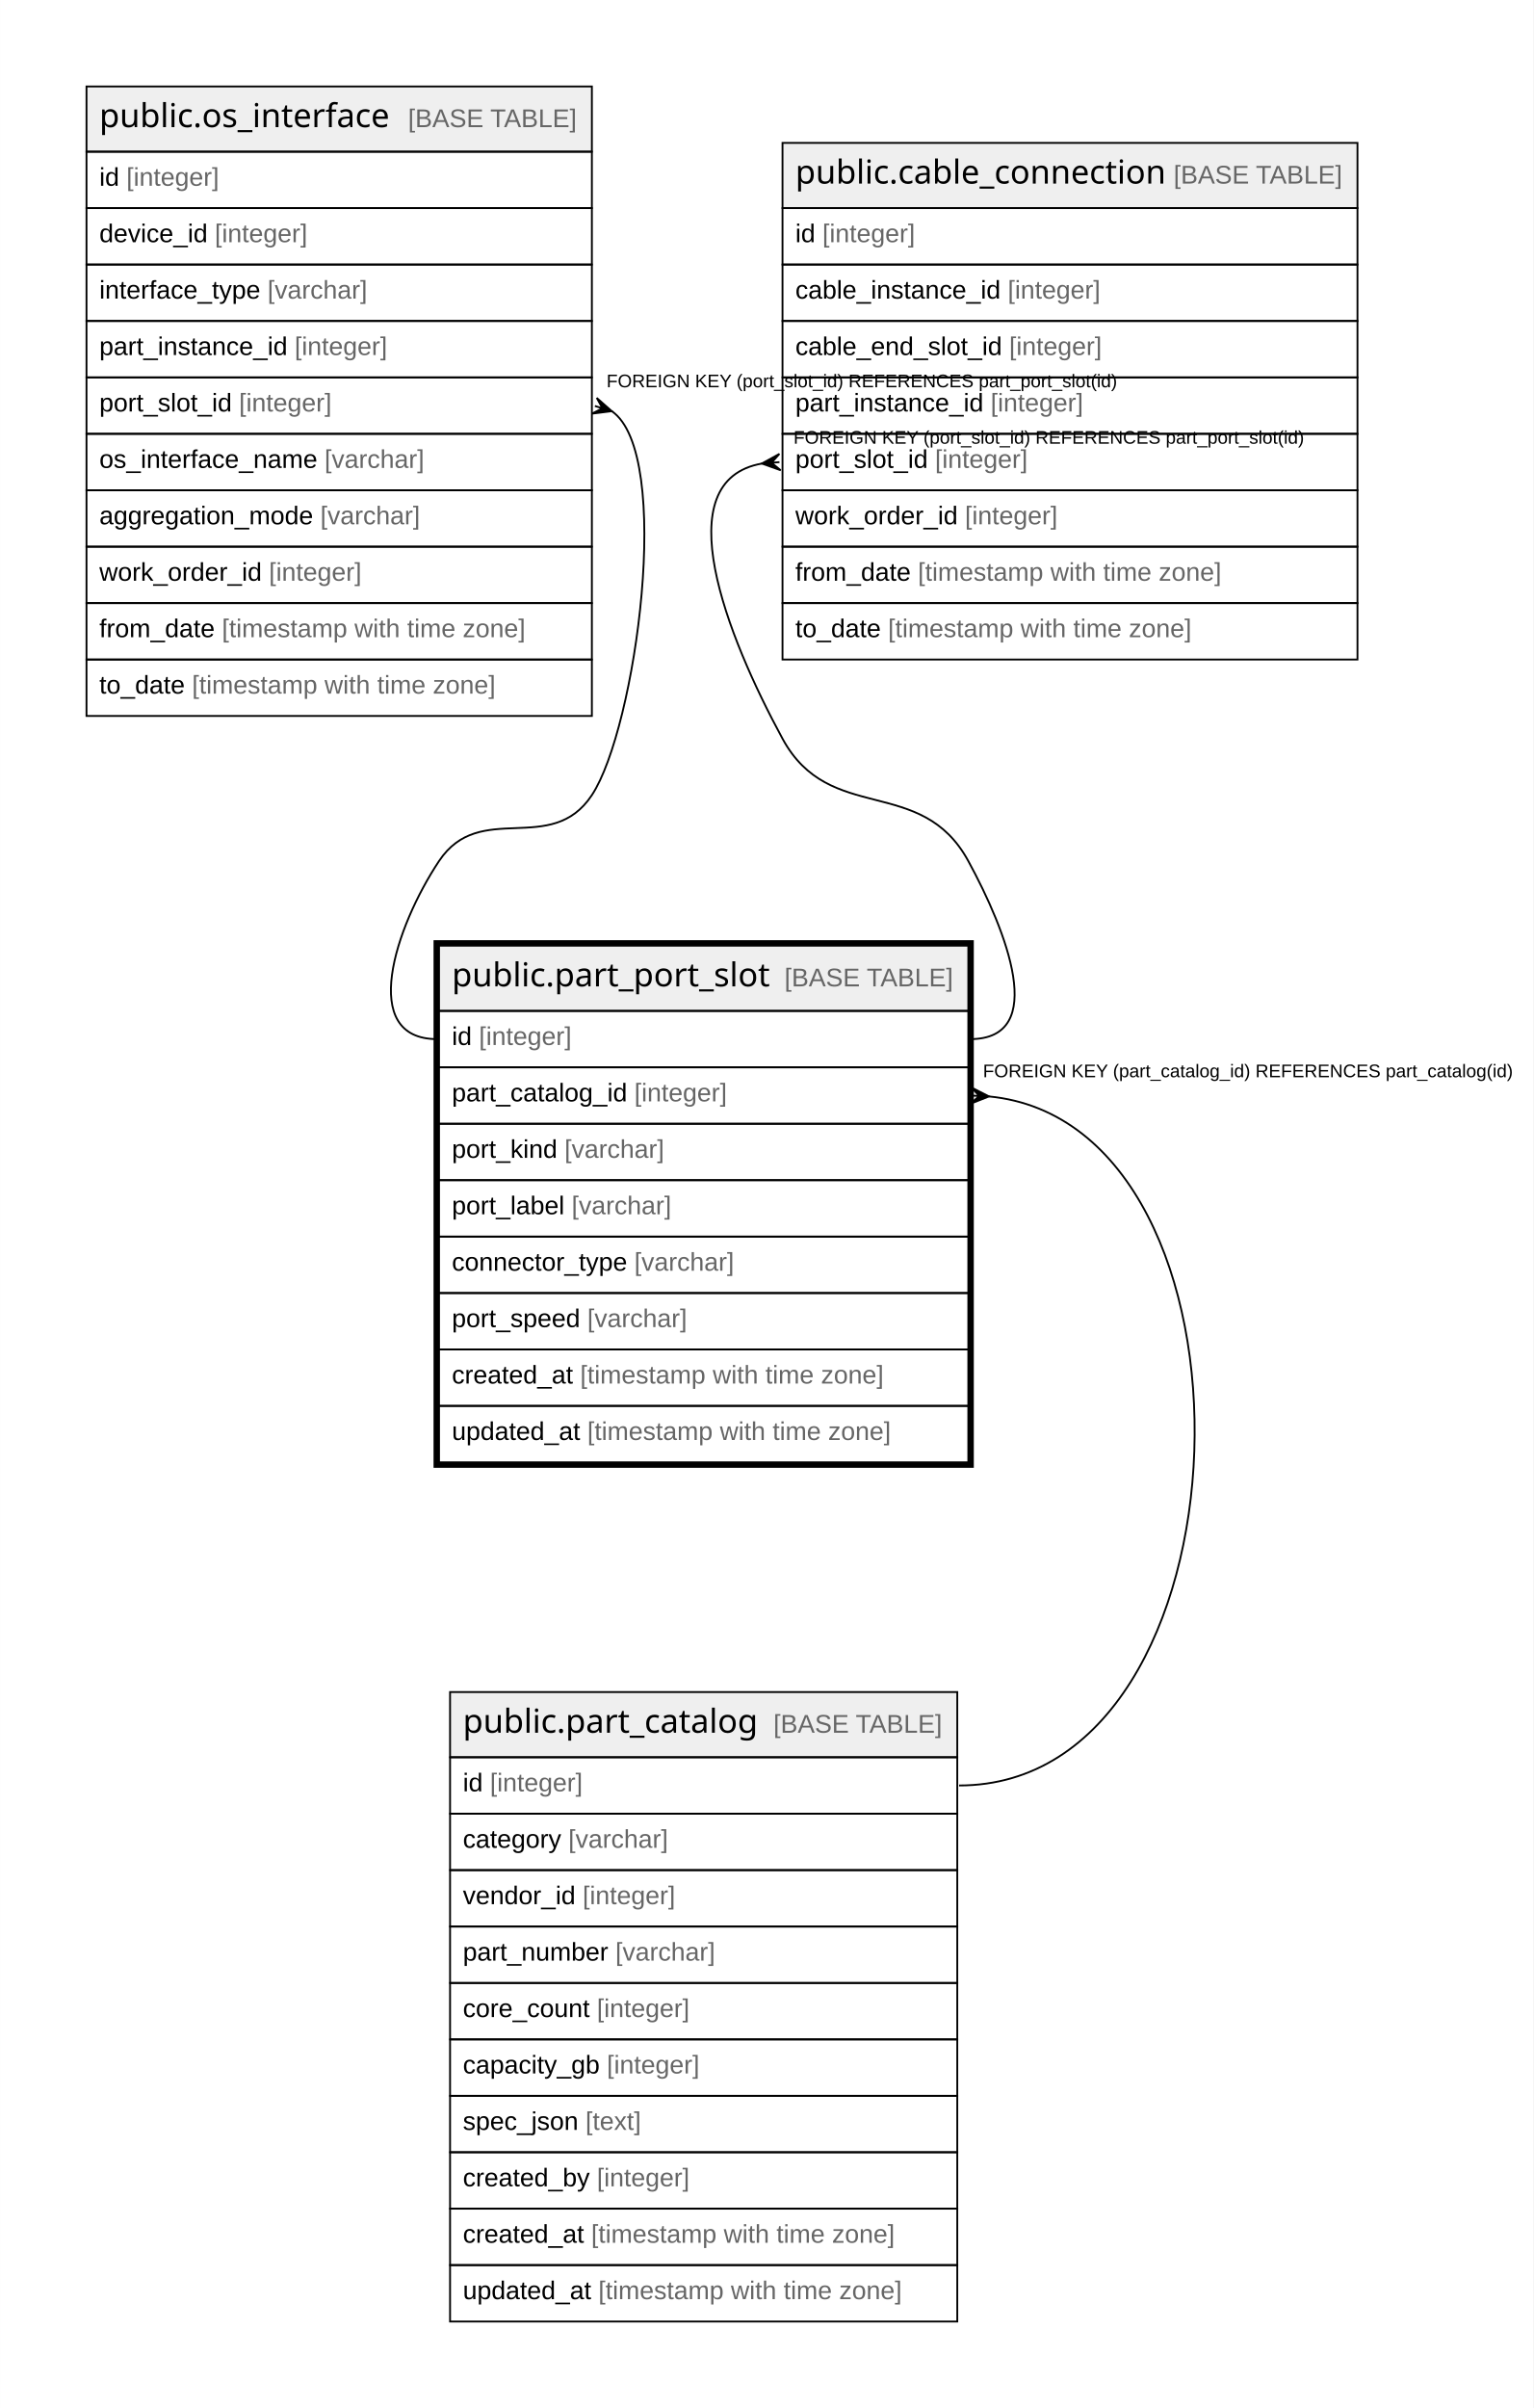
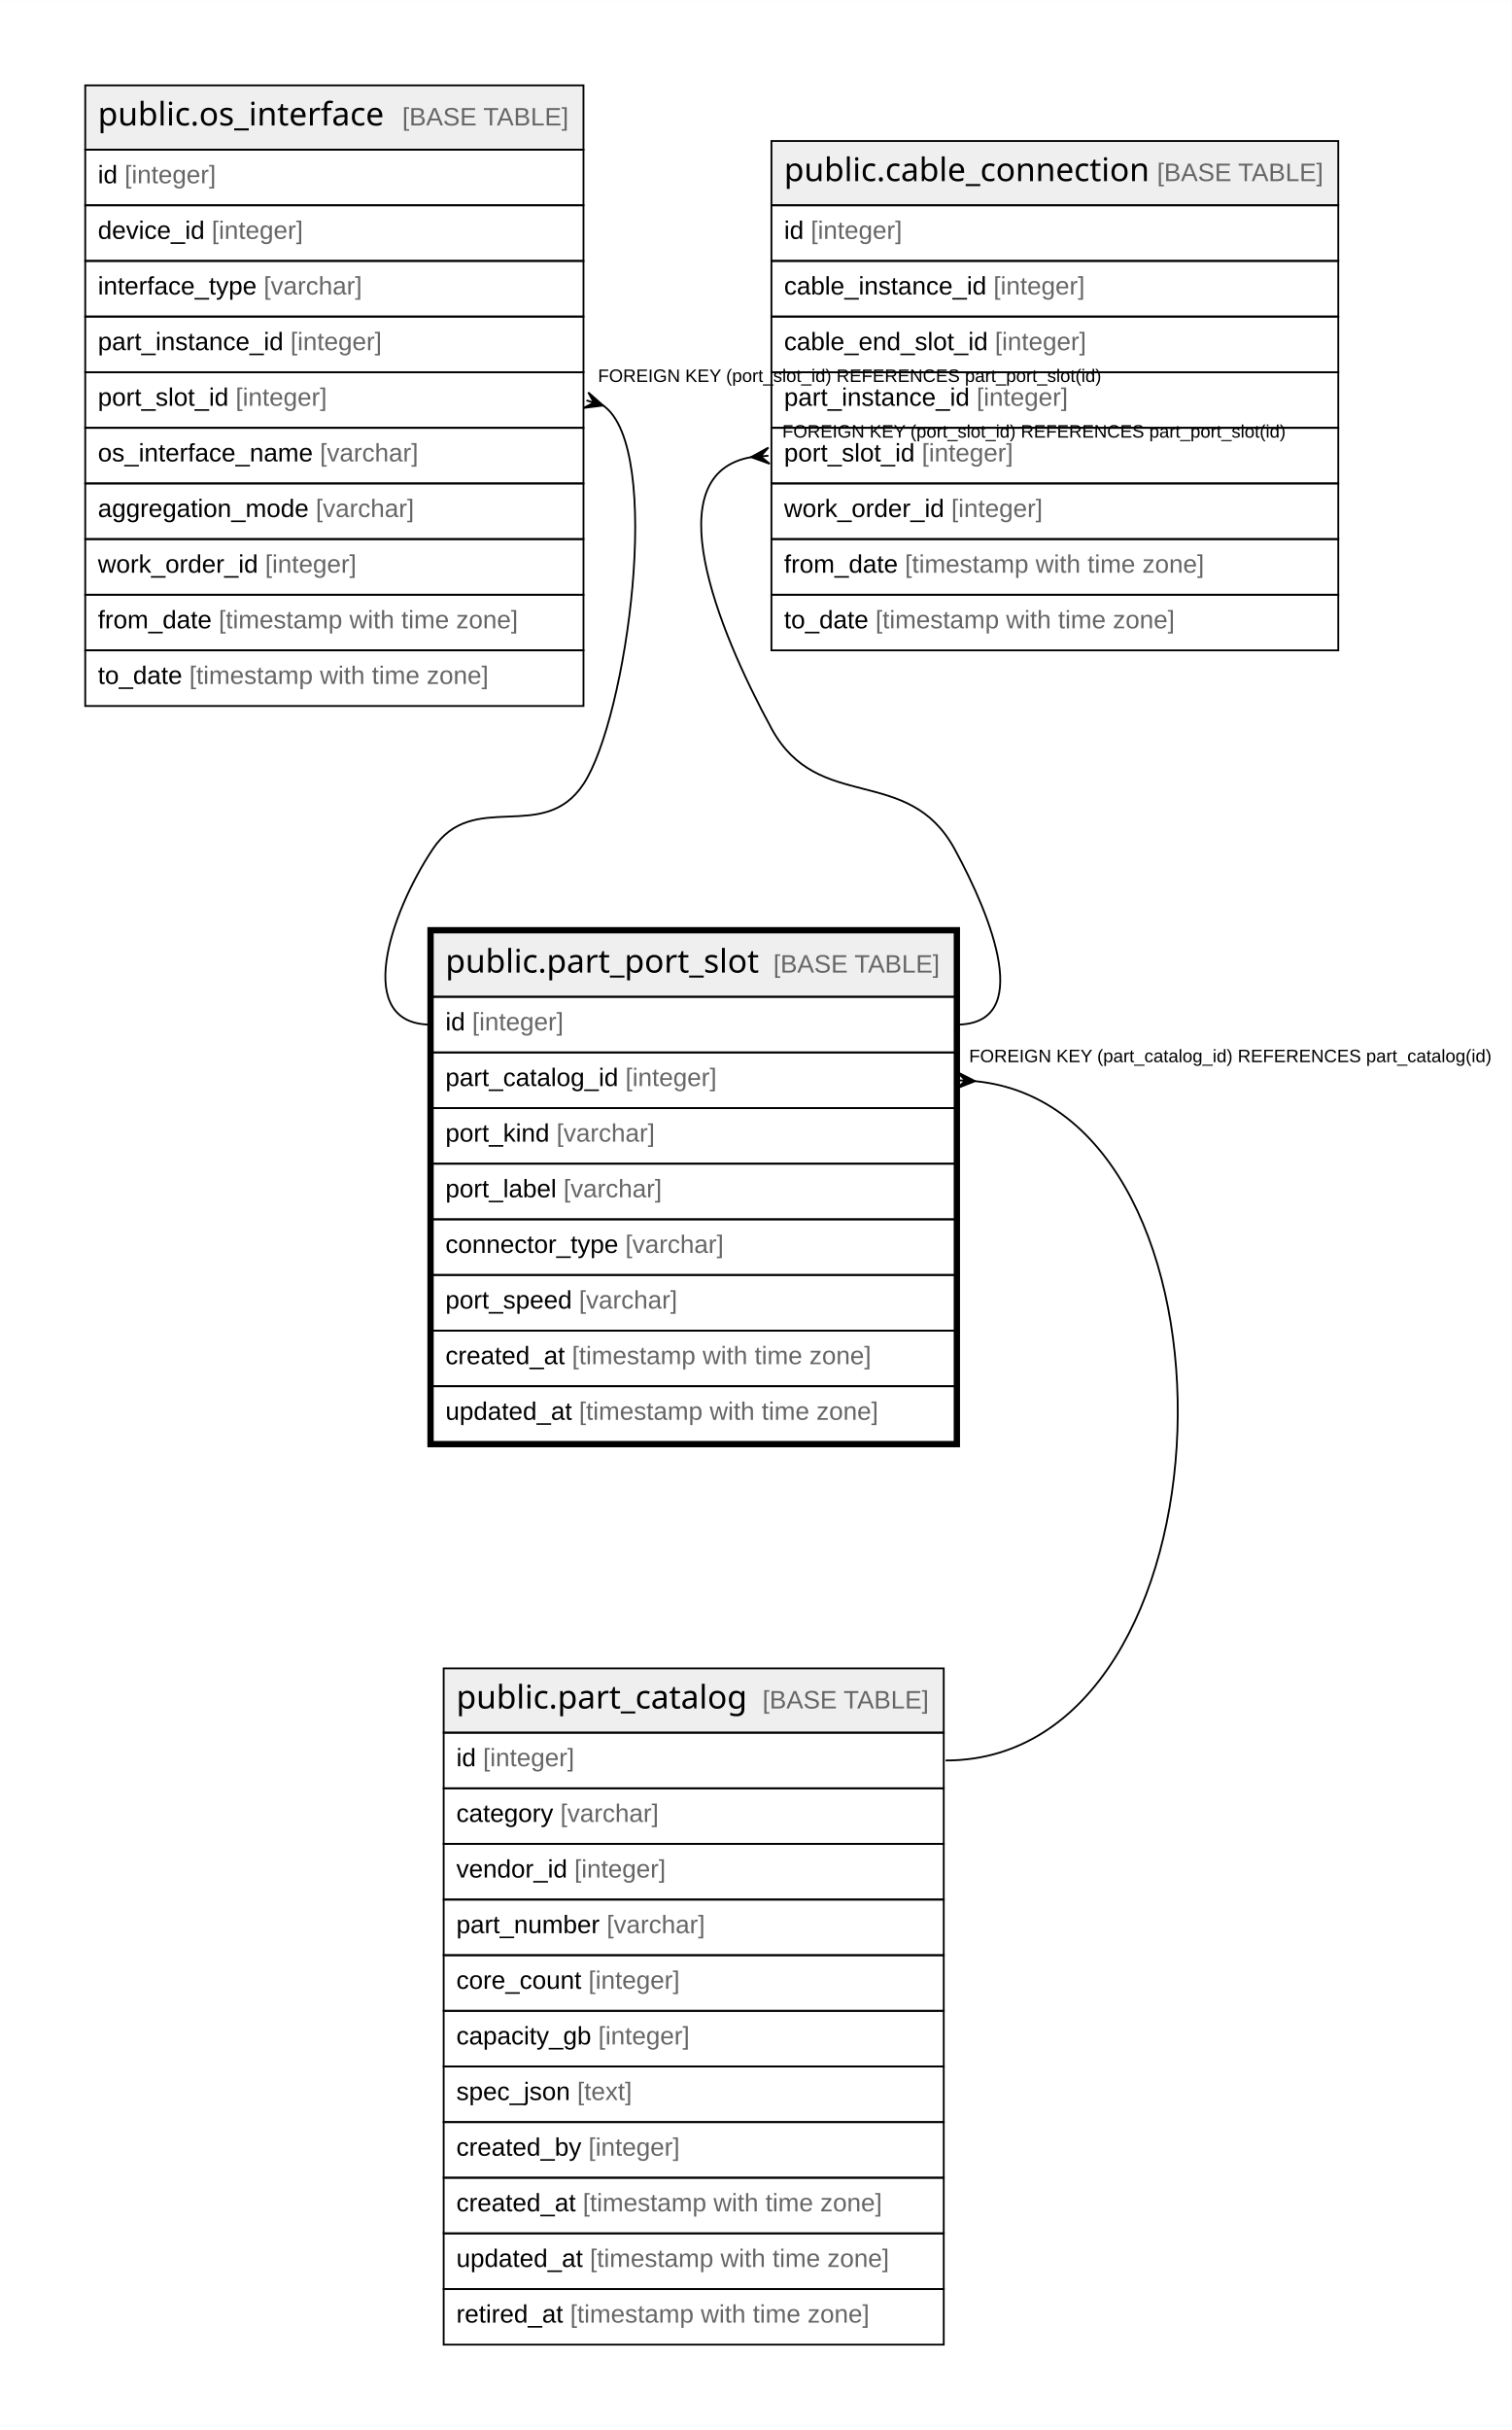
- <svg xmlns="http://www.w3.org/2000/svg" width="837pt" height="1314pt" viewBox="0.00 0.00 837.20 1314.40">
-   <g id="graph0" class="graph" transform="scale(1 1) rotate(0) translate(4 1310.4)">
-     <polygon fill="white" stroke="none" points="-4,4 -4,-1310.4 833.2,-1310.4 833.2,4 -4,4" />
+ <svg xmlns="http://www.w3.org/2000/svg" width="837pt" height="1345pt" viewBox="0.00 0.00 837.20 1345.20">
+   <g id="graph0" class="graph" transform="scale(1 1) rotate(0) translate(4 1341.2)">
+     <polygon fill="white" stroke="none" points="-4,4 -4,-1341.2 833.2,-1341.2 833.2,4 -4,4" />
    <g id="node1" class="node">
-       <polygon fill="#efefef" stroke="none" points="235.68,-758.6 235.68,-794.2 524.65,-794.2 524.65,-758.6 235.68,-758.6" />
-       <polygon fill="none" stroke="black" points="235.68,-758.6 235.68,-794.2 524.65,-794.2 524.65,-758.6 235.68,-758.6" />
-       <text text-anchor="start" x="242.68" y="-772" font-family="Arial Bold" font-size="18.00">public.part_port_slot</text>
-       <text text-anchor="start" x="393.16" y="-772" font-family="Arial" font-size="14.00">    </text>
-       <text text-anchor="start" x="424.28" y="-772" font-family="Arial" font-size="14.00" fill="#666666">[BASE TABLE]</text>
+       <polygon fill="#efefef" stroke="none" points="235.68,-789.4 235.68,-825 524.65,-825 524.65,-789.4 235.68,-789.4" />
+       <polygon fill="none" stroke="black" points="235.68,-789.4 235.68,-825 524.65,-825 524.65,-789.4 235.68,-789.4" />
+       <text text-anchor="start" x="242.68" y="-802.8" font-family="Arial Bold" font-size="18.00">public.part_port_slot</text>
+       <text text-anchor="start" x="393.16" y="-802.8" font-family="Arial" font-size="14.00">    </text>
+       <text text-anchor="start" x="424.28" y="-802.8" font-family="Arial" font-size="14.00" fill="#666666">[BASE TABLE]</text>
+       <polygon fill="none" stroke="black" points="235.68,-758.6 235.68,-789.4 524.65,-789.4 524.65,-758.6 235.68,-758.6" />
+       <text text-anchor="start" x="242.68" y="-770.8" font-family="Arial" font-size="14.00">id </text>
+       <text text-anchor="start" x="257.47" y="-770.8" font-family="Arial" font-size="14.00" fill="#666666">[integer]</text>
      <polygon fill="none" stroke="black" points="235.68,-727.8 235.68,-758.6 524.65,-758.6 524.65,-727.8 235.68,-727.8" />
-       <text text-anchor="start" x="242.68" y="-740" font-family="Arial" font-size="14.00">id </text>
-       <text text-anchor="start" x="257.47" y="-740" font-family="Arial" font-size="14.00" fill="#666666">[integer]</text>
+       <text text-anchor="start" x="242.68" y="-740" font-family="Arial" font-size="14.00">part_catalog_id </text>
+       <text text-anchor="start" x="342.31" y="-740" font-family="Arial" font-size="14.00" fill="#666666">[integer]</text>
      <polygon fill="none" stroke="black" points="235.68,-697 235.68,-727.8 524.65,-727.8 524.65,-697 235.68,-697" />
-       <text text-anchor="start" x="242.68" y="-709.2" font-family="Arial" font-size="14.00">part_catalog_id </text>
-       <text text-anchor="start" x="342.31" y="-709.2" font-family="Arial" font-size="14.00" fill="#666666">[integer]</text>
+       <text text-anchor="start" x="242.68" y="-709.2" font-family="Arial" font-size="14.00">port_kind </text>
+       <text text-anchor="start" x="304.17" y="-709.2" font-family="Arial" font-size="14.00" fill="#666666">[varchar]</text>
      <polygon fill="none" stroke="black" points="235.68,-666.2 235.68,-697 524.65,-697 524.65,-666.2 235.68,-666.2" />
-       <text text-anchor="start" x="242.68" y="-678.4" font-family="Arial" font-size="14.00">port_kind </text>
-       <text text-anchor="start" x="304.17" y="-678.4" font-family="Arial" font-size="14.00" fill="#666666">[varchar]</text>
+       <text text-anchor="start" x="242.68" y="-678.4" font-family="Arial" font-size="14.00">port_label </text>
+       <text text-anchor="start" x="308.06" y="-678.4" font-family="Arial" font-size="14.00" fill="#666666">[varchar]</text>
      <polygon fill="none" stroke="black" points="235.68,-635.4 235.68,-666.2 524.65,-666.2 524.65,-635.4 235.68,-635.4" />
-       <text text-anchor="start" x="242.68" y="-647.6" font-family="Arial" font-size="14.00">port_label </text>
-       <text text-anchor="start" x="308.06" y="-647.6" font-family="Arial" font-size="14.00" fill="#666666">[varchar]</text>
+       <text text-anchor="start" x="242.68" y="-647.6" font-family="Arial" font-size="14.00">connector_type </text>
+       <text text-anchor="start" x="342.3" y="-647.6" font-family="Arial" font-size="14.00" fill="#666666">[varchar]</text>
      <polygon fill="none" stroke="black" points="235.68,-604.6 235.68,-635.4 524.65,-635.4 524.65,-604.6 235.68,-604.6" />
-       <text text-anchor="start" x="242.68" y="-616.8" font-family="Arial" font-size="14.00">connector_type </text>
-       <text text-anchor="start" x="342.3" y="-616.8" font-family="Arial" font-size="14.00" fill="#666666">[varchar]</text>
+       <text text-anchor="start" x="242.68" y="-616.8" font-family="Arial" font-size="14.00">port_speed </text>
+       <text text-anchor="start" x="316.63" y="-616.8" font-family="Arial" font-size="14.00" fill="#666666">[varchar]</text>
      <polygon fill="none" stroke="black" points="235.68,-573.8 235.68,-604.6 524.65,-604.6 524.65,-573.8 235.68,-573.8" />
-       <text text-anchor="start" x="242.68" y="-586" font-family="Arial" font-size="14.00">port_speed </text>
-       <text text-anchor="start" x="316.63" y="-586" font-family="Arial" font-size="14.00" fill="#666666">[varchar]</text>
+       <text text-anchor="start" x="242.68" y="-586" font-family="Arial" font-size="14.00">created_at </text>
+       <text text-anchor="start" x="312.73" y="-586" font-family="Arial" font-size="14.00" fill="#666666">[timestamp with time zone]</text>
      <polygon fill="none" stroke="black" points="235.68,-543 235.68,-573.8 524.65,-573.8 524.65,-543 235.68,-543" />
-       <text text-anchor="start" x="242.68" y="-555.2" font-family="Arial" font-size="14.00">created_at </text>
-       <text text-anchor="start" x="312.73" y="-555.2" font-family="Arial" font-size="14.00" fill="#666666">[timestamp with time zone]</text>
-       <polygon fill="none" stroke="black" points="235.68,-512.2 235.68,-543 524.65,-543 524.65,-512.2 235.68,-512.2" />
-       <text text-anchor="start" x="242.68" y="-524.4" font-family="Arial" font-size="14.00">updated_at </text>
-       <text text-anchor="start" x="316.64" y="-524.4" font-family="Arial" font-size="14.00" fill="#666666">[timestamp with time zone]</text>
-       <polygon fill="none" stroke="black" stroke-width="3" points="234.18,-510.7 234.18,-795.7 526.15,-795.7 526.15,-510.7 234.18,-510.7" />
+       <text text-anchor="start" x="242.68" y="-555.2" font-family="Arial" font-size="14.00">updated_at </text>
+       <text text-anchor="start" x="316.64" y="-555.2" font-family="Arial" font-size="14.00" fill="#666666">[timestamp with time zone]</text>
+       <polygon fill="none" stroke="black" stroke-width="3" points="234.18,-541.5 234.18,-826.5 526.15,-826.5 526.15,-541.5 234.18,-541.5" />
    </g>
    <g id="node4" class="node">
-       <polygon fill="#efefef" stroke="none" points="241.7,-351.2 241.7,-386.8 518.63,-386.8 518.63,-351.2 241.7,-351.2" />
-       <polygon fill="none" stroke="black" points="241.7,-351.2 241.7,-386.8 518.63,-386.8 518.63,-351.2 241.7,-351.2" />
-       <text text-anchor="start" x="248.7" y="-364.6" font-family="Arial Bold" font-size="18.00">public.part_catalog</text>
-       <text text-anchor="start" x="387.14" y="-364.6" font-family="Arial" font-size="14.00">    </text>
-       <text text-anchor="start" x="418.26" y="-364.6" font-family="Arial" font-size="14.00" fill="#666666">[BASE TABLE]</text>
+       <polygon fill="#efefef" stroke="none" points="241.7,-382 241.7,-417.6 518.63,-417.6 518.63,-382 241.7,-382" />
+       <polygon fill="none" stroke="black" points="241.7,-382 241.7,-417.6 518.63,-417.6 518.63,-382 241.7,-382" />
+       <text text-anchor="start" x="248.7" y="-395.4" font-family="Arial Bold" font-size="18.00">public.part_catalog</text>
+       <text text-anchor="start" x="387.14" y="-395.4" font-family="Arial" font-size="14.00">    </text>
+       <text text-anchor="start" x="418.26" y="-395.4" font-family="Arial" font-size="14.00" fill="#666666">[BASE TABLE]</text>
+       <polygon fill="none" stroke="black" points="241.7,-351.2 241.7,-382 518.63,-382 518.63,-351.2 241.7,-351.2" />
+       <text text-anchor="start" x="248.7" y="-363.4" font-family="Arial" font-size="14.00">id </text>
+       <text text-anchor="start" x="263.49" y="-363.4" font-family="Arial" font-size="14.00" fill="#666666">[integer]</text>
      <polygon fill="none" stroke="black" points="241.7,-320.4 241.7,-351.2 518.63,-351.2 518.63,-320.4 241.7,-320.4" />
-       <text text-anchor="start" x="248.7" y="-332.6" font-family="Arial" font-size="14.00">id </text>
-       <text text-anchor="start" x="263.49" y="-332.6" font-family="Arial" font-size="14.00" fill="#666666">[integer]</text>
+       <text text-anchor="start" x="248.7" y="-332.6" font-family="Arial" font-size="14.00">category </text>
+       <text text-anchor="start" x="306.28" y="-332.6" font-family="Arial" font-size="14.00" fill="#666666">[varchar]</text>
      <polygon fill="none" stroke="black" points="241.7,-289.6 241.7,-320.4 518.63,-320.4 518.63,-289.6 241.7,-289.6" />
-       <text text-anchor="start" x="248.7" y="-301.8" font-family="Arial" font-size="14.00">category </text>
-       <text text-anchor="start" x="306.28" y="-301.8" font-family="Arial" font-size="14.00" fill="#666666">[varchar]</text>
+       <text text-anchor="start" x="248.7" y="-301.8" font-family="Arial" font-size="14.00">vendor_id </text>
+       <text text-anchor="start" x="314.08" y="-301.8" font-family="Arial" font-size="14.00" fill="#666666">[integer]</text>
      <polygon fill="none" stroke="black" points="241.7,-258.8 241.7,-289.6 518.63,-289.6 518.63,-258.8 241.7,-258.8" />
-       <text text-anchor="start" x="248.7" y="-271" font-family="Arial" font-size="14.00">vendor_id </text>
-       <text text-anchor="start" x="314.08" y="-271" font-family="Arial" font-size="14.00" fill="#666666">[integer]</text>
+       <text text-anchor="start" x="248.7" y="-271" font-family="Arial" font-size="14.00">part_number </text>
+       <text text-anchor="start" x="331.97" y="-271" font-family="Arial" font-size="14.00" fill="#666666">[varchar]</text>
      <polygon fill="none" stroke="black" points="241.7,-228 241.7,-258.8 518.63,-258.8 518.63,-228 241.7,-228" />
-       <text text-anchor="start" x="248.7" y="-240.2" font-family="Arial" font-size="14.00">part_number </text>
-       <text text-anchor="start" x="331.97" y="-240.2" font-family="Arial" font-size="14.00" fill="#666666">[varchar]</text>
+       <text text-anchor="start" x="248.7" y="-240.2" font-family="Arial" font-size="14.00">core_count </text>
+       <text text-anchor="start" x="321.86" y="-240.2" font-family="Arial" font-size="14.00" fill="#666666">[integer]</text>
      <polygon fill="none" stroke="black" points="241.7,-197.2 241.7,-228 518.63,-228 518.63,-197.2 241.7,-197.2" />
-       <text text-anchor="start" x="248.7" y="-209.4" font-family="Arial" font-size="14.00">core_count </text>
-       <text text-anchor="start" x="321.86" y="-209.4" font-family="Arial" font-size="14.00" fill="#666666">[integer]</text>
+       <text text-anchor="start" x="248.7" y="-209.4" font-family="Arial" font-size="14.00">capacity_gb </text>
+       <text text-anchor="start" x="327.31" y="-209.4" font-family="Arial" font-size="14.00" fill="#666666">[integer]</text>
      <polygon fill="none" stroke="black" points="241.7,-166.4 241.7,-197.2 518.63,-197.2 518.63,-166.4 241.7,-166.4" />
-       <text text-anchor="start" x="248.7" y="-178.6" font-family="Arial" font-size="14.00">capacity_gb </text>
-       <text text-anchor="start" x="327.31" y="-178.6" font-family="Arial" font-size="14.00" fill="#666666">[integer]</text>
+       <text text-anchor="start" x="248.7" y="-178.6" font-family="Arial" font-size="14.00">spec_json </text>
+       <text text-anchor="start" x="315.63" y="-178.6" font-family="Arial" font-size="14.00" fill="#666666">[text]</text>
      <polygon fill="none" stroke="black" points="241.7,-135.6 241.7,-166.4 518.63,-166.4 518.63,-135.6 241.7,-135.6" />
-       <text text-anchor="start" x="248.7" y="-147.8" font-family="Arial" font-size="14.00">spec_json </text>
-       <text text-anchor="start" x="315.63" y="-147.8" font-family="Arial" font-size="14.00" fill="#666666">[text]</text>
+       <text text-anchor="start" x="248.7" y="-147.8" font-family="Arial" font-size="14.00">created_by </text>
+       <text text-anchor="start" x="321.86" y="-147.8" font-family="Arial" font-size="14.00" fill="#666666">[integer]</text>
      <polygon fill="none" stroke="black" points="241.7,-104.8 241.7,-135.6 518.63,-135.6 518.63,-104.8 241.7,-104.8" />
-       <text text-anchor="start" x="248.7" y="-117" font-family="Arial" font-size="14.00">created_by </text>
-       <text text-anchor="start" x="321.86" y="-117" font-family="Arial" font-size="14.00" fill="#666666">[integer]</text>
+       <text text-anchor="start" x="248.7" y="-117" font-family="Arial" font-size="14.00">created_at </text>
+       <text text-anchor="start" x="318.75" y="-117" font-family="Arial" font-size="14.00" fill="#666666">[timestamp with time zone]</text>
      <polygon fill="none" stroke="black" points="241.7,-74 241.7,-104.8 518.63,-104.8 518.63,-74 241.7,-74" />
-       <text text-anchor="start" x="248.7" y="-86.2" font-family="Arial" font-size="14.00">created_at </text>
-       <text text-anchor="start" x="318.75" y="-86.2" font-family="Arial" font-size="14.00" fill="#666666">[timestamp with time zone]</text>
+       <text text-anchor="start" x="248.7" y="-86.2" font-family="Arial" font-size="14.00">updated_at </text>
+       <text text-anchor="start" x="322.66" y="-86.2" font-family="Arial" font-size="14.00" fill="#666666">[timestamp with time zone]</text>
      <polygon fill="none" stroke="black" points="241.7,-43.2 241.7,-74 518.63,-74 518.63,-43.2 241.7,-43.2" />
-       <text text-anchor="start" x="248.7" y="-55.4" font-family="Arial" font-size="14.00">updated_at </text>
-       <text text-anchor="start" x="322.66" y="-55.4" font-family="Arial" font-size="14.00" fill="#666666">[timestamp with time zone]</text>
+       <text text-anchor="start" x="248.7" y="-55.4" font-family="Arial" font-size="14.00">retired_at </text>
+       <text text-anchor="start" x="311.73" y="-55.4" font-family="Arial" font-size="14.00" fill="#666666">[timestamp with time zone]</text>
    </g>
    <g id="edge3" class="edge">
-       <path fill="none" stroke="black" d="M535.73,-711.93C692.73,-697.11 683.6,-335.8 519.63,-335.8" />
-       <polygon fill="black" stroke="black" points="535.97,-711.92 525.77,-707.89 530.64,-712.17 526.32,-712.37 526.32,-712.37 526.32,-712.37 530.64,-712.17 526.19,-716.88 535.97,-711.92" />
-       <text text-anchor="start" x="532.65" y="-722.4" font-family="Arial" font-size="10.00">FOREIGN KEY (part_catalog_id) REFERENCES part_catalog(id)</text>
+       <path fill="none" stroke="black" d="M535.73,-742.73C692.73,-727.91 683.6,-366.6 519.63,-366.6" />
+       <polygon fill="black" stroke="black" points="535.97,-742.72 525.77,-738.69 530.64,-742.97 526.32,-743.17 526.32,-743.17 526.32,-743.17 530.64,-742.97 526.19,-747.68 535.97,-742.72" />
+       <text text-anchor="start" x="532.65" y="-753.2" font-family="Arial" font-size="10.00">FOREIGN KEY (part_catalog_id) REFERENCES part_catalog(id)</text>
    </g>
    <g id="node2" class="node">
-       <polygon fill="#efefef" stroke="none" points="43.2,-1227.6 43.2,-1263.2 319.13,-1263.2 319.13,-1227.6 43.2,-1227.6" />
-       <polygon fill="none" stroke="black" points="43.2,-1227.6 43.2,-1263.2 319.13,-1263.2 319.13,-1227.6 43.2,-1227.6" />
-       <text text-anchor="start" x="50.2" y="-1241" font-family="Arial Bold" font-size="18.00">public.os_interface</text>
-       <text text-anchor="start" x="187.64" y="-1241" font-family="Arial" font-size="14.00">    </text>
-       <text text-anchor="start" x="218.76" y="-1241" font-family="Arial" font-size="14.00" fill="#666666">[BASE TABLE]</text>
+       <polygon fill="#efefef" stroke="none" points="43.2,-1258.4 43.2,-1294 319.13,-1294 319.13,-1258.4 43.2,-1258.4" />
+       <polygon fill="none" stroke="black" points="43.2,-1258.4 43.2,-1294 319.13,-1294 319.13,-1258.4 43.2,-1258.4" />
+       <text text-anchor="start" x="50.2" y="-1271.8" font-family="Arial Bold" font-size="18.00">public.os_interface</text>
+       <text text-anchor="start" x="187.64" y="-1271.8" font-family="Arial" font-size="14.00">    </text>
+       <text text-anchor="start" x="218.76" y="-1271.8" font-family="Arial" font-size="14.00" fill="#666666">[BASE TABLE]</text>
+       <polygon fill="none" stroke="black" points="43.2,-1227.6 43.2,-1258.4 319.13,-1258.4 319.13,-1227.6 43.2,-1227.6" />
+       <text text-anchor="start" x="50.2" y="-1239.8" font-family="Arial" font-size="14.00">id </text>
+       <text text-anchor="start" x="64.99" y="-1239.8" font-family="Arial" font-size="14.00" fill="#666666">[integer]</text>
      <polygon fill="none" stroke="black" points="43.2,-1196.8 43.2,-1227.6 319.13,-1227.6 319.13,-1196.8 43.2,-1196.8" />
-       <text text-anchor="start" x="50.2" y="-1209" font-family="Arial" font-size="14.00">id </text>
-       <text text-anchor="start" x="64.99" y="-1209" font-family="Arial" font-size="14.00" fill="#666666">[integer]</text>
+       <text text-anchor="start" x="50.2" y="-1209" font-family="Arial" font-size="14.00">device_id </text>
+       <text text-anchor="start" x="113.24" y="-1209" font-family="Arial" font-size="14.00" fill="#666666">[integer]</text>
      <polygon fill="none" stroke="black" points="43.2,-1166 43.2,-1196.8 319.13,-1196.8 319.13,-1166 43.2,-1166" />
-       <text text-anchor="start" x="50.2" y="-1178.2" font-family="Arial" font-size="14.00">device_id </text>
-       <text text-anchor="start" x="113.24" y="-1178.2" font-family="Arial" font-size="14.00" fill="#666666">[integer]</text>
+       <text text-anchor="start" x="50.2" y="-1178.2" font-family="Arial" font-size="14.00">interface_type </text>
+       <text text-anchor="start" x="142.03" y="-1178.2" font-family="Arial" font-size="14.00" fill="#666666">[varchar]</text>
      <polygon fill="none" stroke="black" points="43.2,-1135.2 43.2,-1166 319.13,-1166 319.13,-1135.2 43.2,-1135.2" />
-       <text text-anchor="start" x="50.2" y="-1147.4" font-family="Arial" font-size="14.00">interface_type </text>
-       <text text-anchor="start" x="142.03" y="-1147.4" font-family="Arial" font-size="14.00" fill="#666666">[varchar]</text>
+       <text text-anchor="start" x="50.2" y="-1147.4" font-family="Arial" font-size="14.00">part_instance_id </text>
+       <text text-anchor="start" x="156.83" y="-1147.4" font-family="Arial" font-size="14.00" fill="#666666">[integer]</text>
      <polygon fill="none" stroke="black" points="43.2,-1104.4 43.2,-1135.2 319.13,-1135.2 319.13,-1104.4 43.2,-1104.4" />
-       <text text-anchor="start" x="50.2" y="-1116.6" font-family="Arial" font-size="14.00">part_instance_id </text>
-       <text text-anchor="start" x="156.83" y="-1116.6" font-family="Arial" font-size="14.00" fill="#666666">[integer]</text>
+       <text text-anchor="start" x="50.2" y="-1116.6" font-family="Arial" font-size="14.00">port_slot_id </text>
+       <text text-anchor="start" x="126.47" y="-1116.6" font-family="Arial" font-size="14.00" fill="#666666">[integer]</text>
      <polygon fill="none" stroke="black" points="43.2,-1073.6 43.2,-1104.4 319.13,-1104.4 319.13,-1073.6 43.2,-1073.6" />
-       <text text-anchor="start" x="50.2" y="-1085.8" font-family="Arial" font-size="14.00">port_slot_id </text>
-       <text text-anchor="start" x="126.47" y="-1085.8" font-family="Arial" font-size="14.00" fill="#666666">[integer]</text>
+       <text text-anchor="start" x="50.2" y="-1085.8" font-family="Arial" font-size="14.00">os_interface_name </text>
+       <text text-anchor="start" x="173.16" y="-1085.8" font-family="Arial" font-size="14.00" fill="#666666">[varchar]</text>
      <polygon fill="none" stroke="black" points="43.2,-1042.8 43.2,-1073.6 319.13,-1073.6 319.13,-1042.8 43.2,-1042.8" />
-       <text text-anchor="start" x="50.2" y="-1055" font-family="Arial" font-size="14.00">os_interface_name </text>
-       <text text-anchor="start" x="173.16" y="-1055" font-family="Arial" font-size="14.00" fill="#666666">[varchar]</text>
+       <text text-anchor="start" x="50.2" y="-1055" font-family="Arial" font-size="14.00">aggregation_mode </text>
+       <text text-anchor="start" x="170.85" y="-1055" font-family="Arial" font-size="14.00" fill="#666666">[varchar]</text>
      <polygon fill="none" stroke="black" points="43.2,-1012 43.2,-1042.8 319.13,-1042.8 319.13,-1012 43.2,-1012" />
-       <text text-anchor="start" x="50.2" y="-1024.2" font-family="Arial" font-size="14.00">aggregation_mode </text>
-       <text text-anchor="start" x="170.85" y="-1024.2" font-family="Arial" font-size="14.00" fill="#666666">[varchar]</text>
+       <text text-anchor="start" x="50.2" y="-1024.2" font-family="Arial" font-size="14.00">work_order_id </text>
+       <text text-anchor="start" x="142.8" y="-1024.2" font-family="Arial" font-size="14.00" fill="#666666">[integer]</text>
      <polygon fill="none" stroke="black" points="43.2,-981.2 43.2,-1012 319.13,-1012 319.13,-981.2 43.2,-981.2" />
-       <text text-anchor="start" x="50.2" y="-993.4" font-family="Arial" font-size="14.00">work_order_id </text>
-       <text text-anchor="start" x="142.8" y="-993.4" font-family="Arial" font-size="14.00" fill="#666666">[integer]</text>
+       <text text-anchor="start" x="50.2" y="-993.4" font-family="Arial" font-size="14.00">from_date </text>
+       <text text-anchor="start" x="117.12" y="-993.4" font-family="Arial" font-size="14.00" fill="#666666">[timestamp with time zone]</text>
      <polygon fill="none" stroke="black" points="43.2,-950.4 43.2,-981.2 319.13,-981.2 319.13,-950.4 43.2,-950.4" />
-       <text text-anchor="start" x="50.2" y="-962.6" font-family="Arial" font-size="14.00">from_date </text>
-       <text text-anchor="start" x="117.12" y="-962.6" font-family="Arial" font-size="14.00" fill="#666666">[timestamp with time zone]</text>
-       <polygon fill="none" stroke="black" points="43.2,-919.6 43.2,-950.4 319.13,-950.4 319.13,-919.6 43.2,-919.6" />
-       <text text-anchor="start" x="50.2" y="-931.8" font-family="Arial" font-size="14.00">to_date </text>
-       <text text-anchor="start" x="100.8" y="-931.8" font-family="Arial" font-size="14.00" fill="#666666">[timestamp with time zone]</text>
+       <text text-anchor="start" x="50.2" y="-962.6" font-family="Arial" font-size="14.00">to_date </text>
+       <text text-anchor="start" x="100.8" y="-962.6" font-family="Arial" font-size="14.00" fill="#666666">[timestamp with time zone]</text>
    </g>
    <g id="edge1" class="edge">
-       <path fill="none" stroke="black" d="M329.97,-1085.98C363.89,-1062.76 343.15,-912.73 319.13,-876.4 296.86,-842.7 258.05,-874.03 235.68,-840.4 211.76,-804.43 191.48,-743.2 234.68,-743.2" />
-       <polygon fill="black" stroke="black" points="330.01,-1085.96 319.13,-1084.6 324.91,-1087.53 320.77,-1088.8 320.77,-1088.8 320.77,-1088.8 324.91,-1087.53 321.78,-1093.2 330.01,-1085.96" />
-       <text text-anchor="start" x="327.13" y="-1099" font-family="Arial" font-size="10.00">FOREIGN KEY (port_slot_id) REFERENCES part_port_slot(id)</text>
+       <path fill="none" stroke="black" d="M329.97,-1116.78C363.89,-1093.56 343.15,-943.53 319.13,-907.2 296.86,-873.5 258.05,-904.83 235.68,-871.2 211.76,-835.23 191.48,-774 234.68,-774" />
+       <polygon fill="black" stroke="black" points="330.01,-1116.76 319.13,-1115.4 324.91,-1118.33 320.77,-1119.6 320.77,-1119.6 320.77,-1119.6 324.91,-1118.33 321.78,-1124 330.01,-1116.76" />
+       <text text-anchor="start" x="327.13" y="-1129.8" font-family="Arial" font-size="10.00">FOREIGN KEY (port_slot_id) REFERENCES part_port_slot(id)</text>
    </g>
    <g id="node3" class="node">
-       <polygon fill="#efefef" stroke="none" points="423.21,-1196.8 423.21,-1232.4 737.13,-1232.4 737.13,-1196.8 423.21,-1196.8" />
-       <polygon fill="none" stroke="black" points="423.21,-1196.8 423.21,-1232.4 737.13,-1232.4 737.13,-1196.8 423.21,-1196.8" />
-       <text text-anchor="start" x="430.21" y="-1210.2" font-family="Arial Bold" font-size="18.00">public.cable_connection</text>
-       <text text-anchor="start" x="605.64" y="-1210.2" font-family="Arial" font-size="14.00">    </text>
-       <text text-anchor="start" x="636.75" y="-1210.2" font-family="Arial" font-size="14.00" fill="#666666">[BASE TABLE]</text>
+       <polygon fill="#efefef" stroke="none" points="423.21,-1227.6 423.21,-1263.2 737.13,-1263.2 737.13,-1227.6 423.21,-1227.6" />
+       <polygon fill="none" stroke="black" points="423.21,-1227.6 423.21,-1263.2 737.13,-1263.2 737.13,-1227.6 423.21,-1227.6" />
+       <text text-anchor="start" x="430.21" y="-1241" font-family="Arial Bold" font-size="18.00">public.cable_connection</text>
+       <text text-anchor="start" x="605.64" y="-1241" font-family="Arial" font-size="14.00">    </text>
+       <text text-anchor="start" x="636.75" y="-1241" font-family="Arial" font-size="14.00" fill="#666666">[BASE TABLE]</text>
+       <polygon fill="none" stroke="black" points="423.21,-1196.8 423.21,-1227.6 737.13,-1227.6 737.13,-1196.8 423.21,-1196.8" />
+       <text text-anchor="start" x="430.21" y="-1209" font-family="Arial" font-size="14.00">id </text>
+       <text text-anchor="start" x="444.99" y="-1209" font-family="Arial" font-size="14.00" fill="#666666">[integer]</text>
      <polygon fill="none" stroke="black" points="423.21,-1166 423.21,-1196.8 737.13,-1196.8 737.13,-1166 423.21,-1166" />
-       <text text-anchor="start" x="430.21" y="-1178.2" font-family="Arial" font-size="14.00">id </text>
-       <text text-anchor="start" x="444.99" y="-1178.2" font-family="Arial" font-size="14.00" fill="#666666">[integer]</text>
+       <text text-anchor="start" x="430.21" y="-1178.2" font-family="Arial" font-size="14.00">cable_instance_id </text>
+       <text text-anchor="start" x="546.18" y="-1178.2" font-family="Arial" font-size="14.00" fill="#666666">[integer]</text>
      <polygon fill="none" stroke="black" points="423.21,-1135.2 423.21,-1166 737.13,-1166 737.13,-1135.2 423.21,-1135.2" />
-       <text text-anchor="start" x="430.21" y="-1147.4" font-family="Arial" font-size="14.00">cable_instance_id </text>
-       <text text-anchor="start" x="546.18" y="-1147.4" font-family="Arial" font-size="14.00" fill="#666666">[integer]</text>
+       <text text-anchor="start" x="430.21" y="-1147.4" font-family="Arial" font-size="14.00">cable_end_slot_id </text>
+       <text text-anchor="start" x="546.96" y="-1147.4" font-family="Arial" font-size="14.00" fill="#666666">[integer]</text>
      <polygon fill="none" stroke="black" points="423.21,-1104.4 423.21,-1135.2 737.13,-1135.2 737.13,-1104.4 423.21,-1104.4" />
-       <text text-anchor="start" x="430.21" y="-1116.6" font-family="Arial" font-size="14.00">cable_end_slot_id </text>
-       <text text-anchor="start" x="546.96" y="-1116.6" font-family="Arial" font-size="14.00" fill="#666666">[integer]</text>
+       <text text-anchor="start" x="430.21" y="-1116.6" font-family="Arial" font-size="14.00">part_instance_id </text>
+       <text text-anchor="start" x="536.83" y="-1116.6" font-family="Arial" font-size="14.00" fill="#666666">[integer]</text>
      <polygon fill="none" stroke="black" points="423.21,-1073.6 423.21,-1104.4 737.13,-1104.4 737.13,-1073.6 423.21,-1073.6" />
-       <text text-anchor="start" x="430.21" y="-1085.8" font-family="Arial" font-size="14.00">part_instance_id </text>
-       <text text-anchor="start" x="536.83" y="-1085.8" font-family="Arial" font-size="14.00" fill="#666666">[integer]</text>
+       <text text-anchor="start" x="430.21" y="-1085.8" font-family="Arial" font-size="14.00">port_slot_id </text>
+       <text text-anchor="start" x="506.48" y="-1085.8" font-family="Arial" font-size="14.00" fill="#666666">[integer]</text>
      <polygon fill="none" stroke="black" points="423.21,-1042.8 423.21,-1073.6 737.13,-1073.6 737.13,-1042.8 423.21,-1042.8" />
-       <text text-anchor="start" x="430.21" y="-1055" font-family="Arial" font-size="14.00">port_slot_id </text>
-       <text text-anchor="start" x="506.48" y="-1055" font-family="Arial" font-size="14.00" fill="#666666">[integer]</text>
+       <text text-anchor="start" x="430.21" y="-1055" font-family="Arial" font-size="14.00">work_order_id </text>
+       <text text-anchor="start" x="522.81" y="-1055" font-family="Arial" font-size="14.00" fill="#666666">[integer]</text>
      <polygon fill="none" stroke="black" points="423.21,-1012 423.21,-1042.8 737.13,-1042.8 737.13,-1012 423.21,-1012" />
-       <text text-anchor="start" x="430.21" y="-1024.2" font-family="Arial" font-size="14.00">work_order_id </text>
-       <text text-anchor="start" x="522.81" y="-1024.2" font-family="Arial" font-size="14.00" fill="#666666">[integer]</text>
+       <text text-anchor="start" x="430.21" y="-1024.2" font-family="Arial" font-size="14.00">from_date </text>
+       <text text-anchor="start" x="497.13" y="-1024.2" font-family="Arial" font-size="14.00" fill="#666666">[timestamp with time zone]</text>
      <polygon fill="none" stroke="black" points="423.21,-981.2 423.21,-1012 737.13,-1012 737.13,-981.2 423.21,-981.2" />
-       <text text-anchor="start" x="430.21" y="-993.4" font-family="Arial" font-size="14.00">from_date </text>
-       <text text-anchor="start" x="497.13" y="-993.4" font-family="Arial" font-size="14.00" fill="#666666">[timestamp with time zone]</text>
-       <polygon fill="none" stroke="black" points="423.21,-950.4 423.21,-981.2 737.13,-981.2 737.13,-950.4 423.21,-950.4" />
-       <text text-anchor="start" x="430.21" y="-962.6" font-family="Arial" font-size="14.00">to_date </text>
-       <text text-anchor="start" x="480.81" y="-962.6" font-family="Arial" font-size="14.00" fill="#666666">[timestamp with time zone]</text>
+       <text text-anchor="start" x="430.21" y="-993.4" font-family="Arial" font-size="14.00">to_date </text>
+       <text text-anchor="start" x="480.81" y="-993.4" font-family="Arial" font-size="14.00" fill="#666666">[timestamp with time zone]</text>
    </g>
    <g id="edge2" class="edge">
-       <path fill="none" stroke="black" d="M412.1,-1057.39C359.03,-1048.23 392.93,-962.95 423.21,-907.2 448.97,-859.76 498.8,-887.79 524.65,-840.4 545.34,-802.47 568.85,-743.2 525.65,-743.2" />
-       <polygon fill="black" stroke="black" points="411.91,-1057.38 421.52,-1062.66 417.22,-1057.8 421.54,-1058.15 421.54,-1058.15 421.54,-1058.15 417.22,-1057.8 422.23,-1053.69 411.91,-1057.38" />
-       <text text-anchor="start" x="429.21" y="-1068.2" font-family="Arial" font-size="10.00">FOREIGN KEY (port_slot_id) REFERENCES part_port_slot(id)</text>
+       <path fill="none" stroke="black" d="M412.1,-1088.19C359.03,-1079.03 392.93,-993.75 423.21,-938 448.97,-890.56 498.8,-918.59 524.65,-871.2 545.34,-833.27 568.85,-774 525.65,-774" />
+       <polygon fill="black" stroke="black" points="411.91,-1088.18 421.52,-1093.46 417.22,-1088.6 421.54,-1088.95 421.54,-1088.95 421.54,-1088.95 417.22,-1088.6 422.23,-1084.49 411.91,-1088.18" />
+       <text text-anchor="start" x="429.21" y="-1099" font-family="Arial" font-size="10.00">FOREIGN KEY (port_slot_id) REFERENCES part_port_slot(id)</text>
    </g>
  </g>
</svg>
